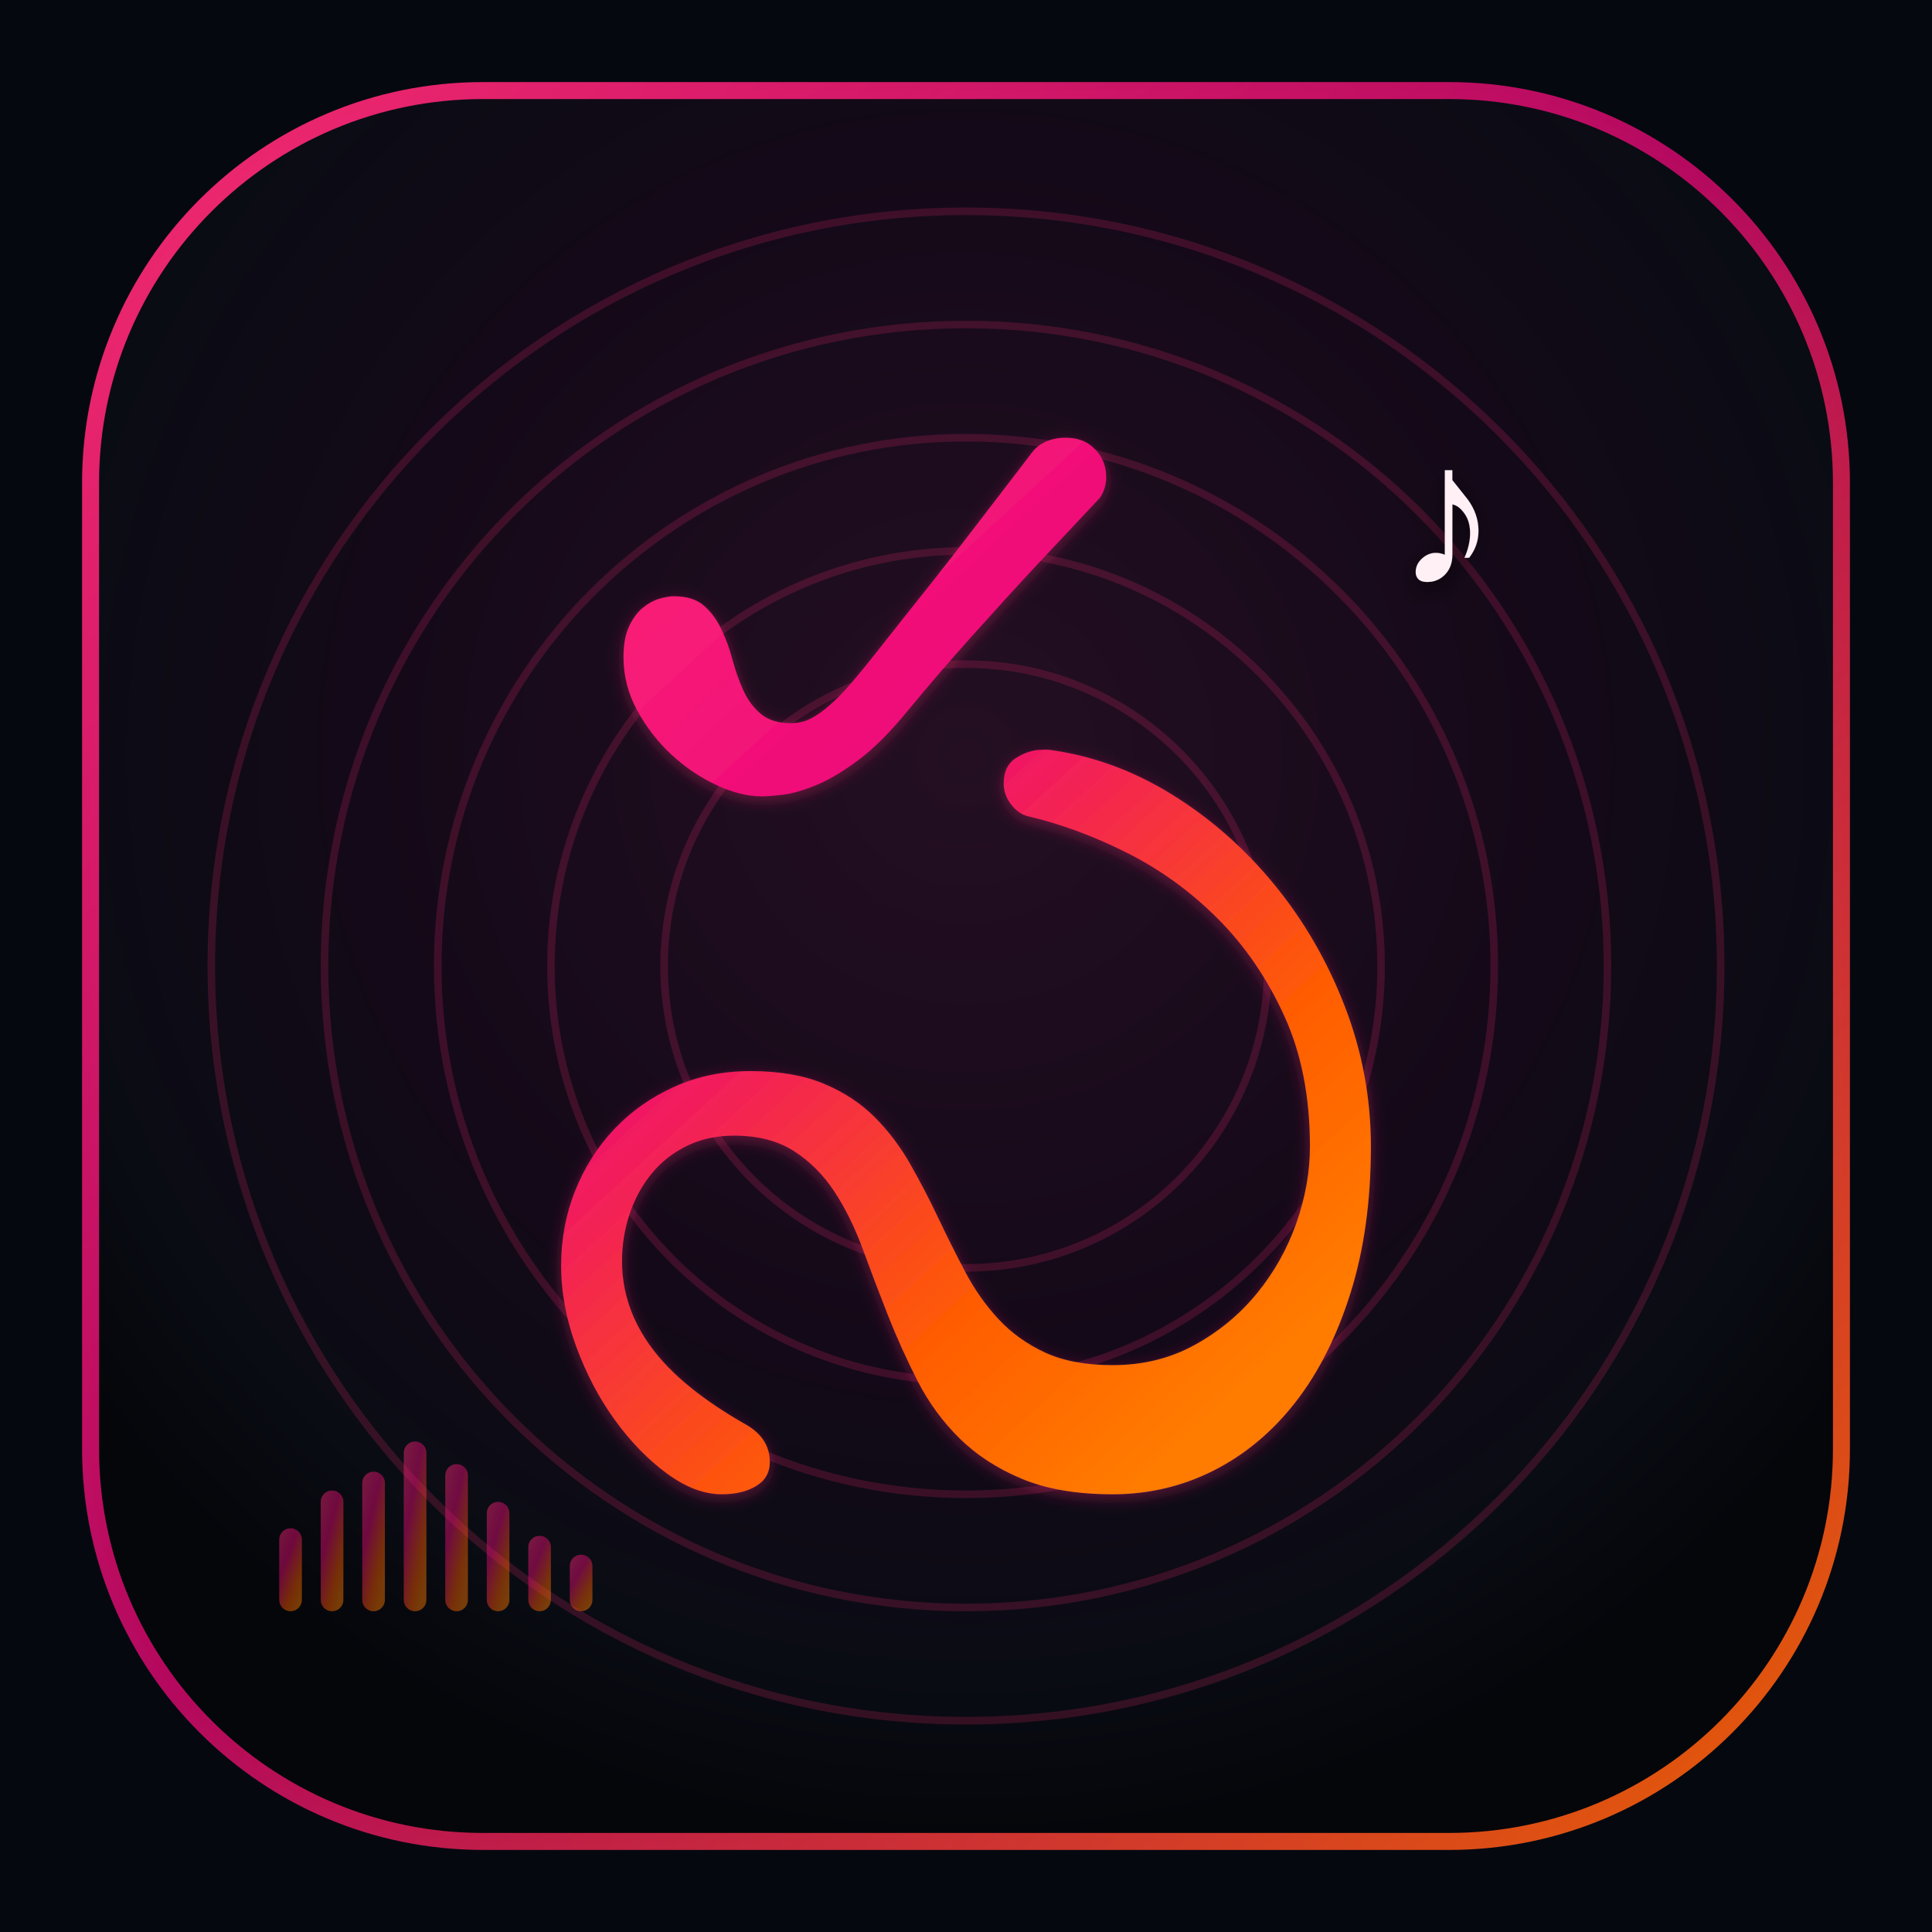
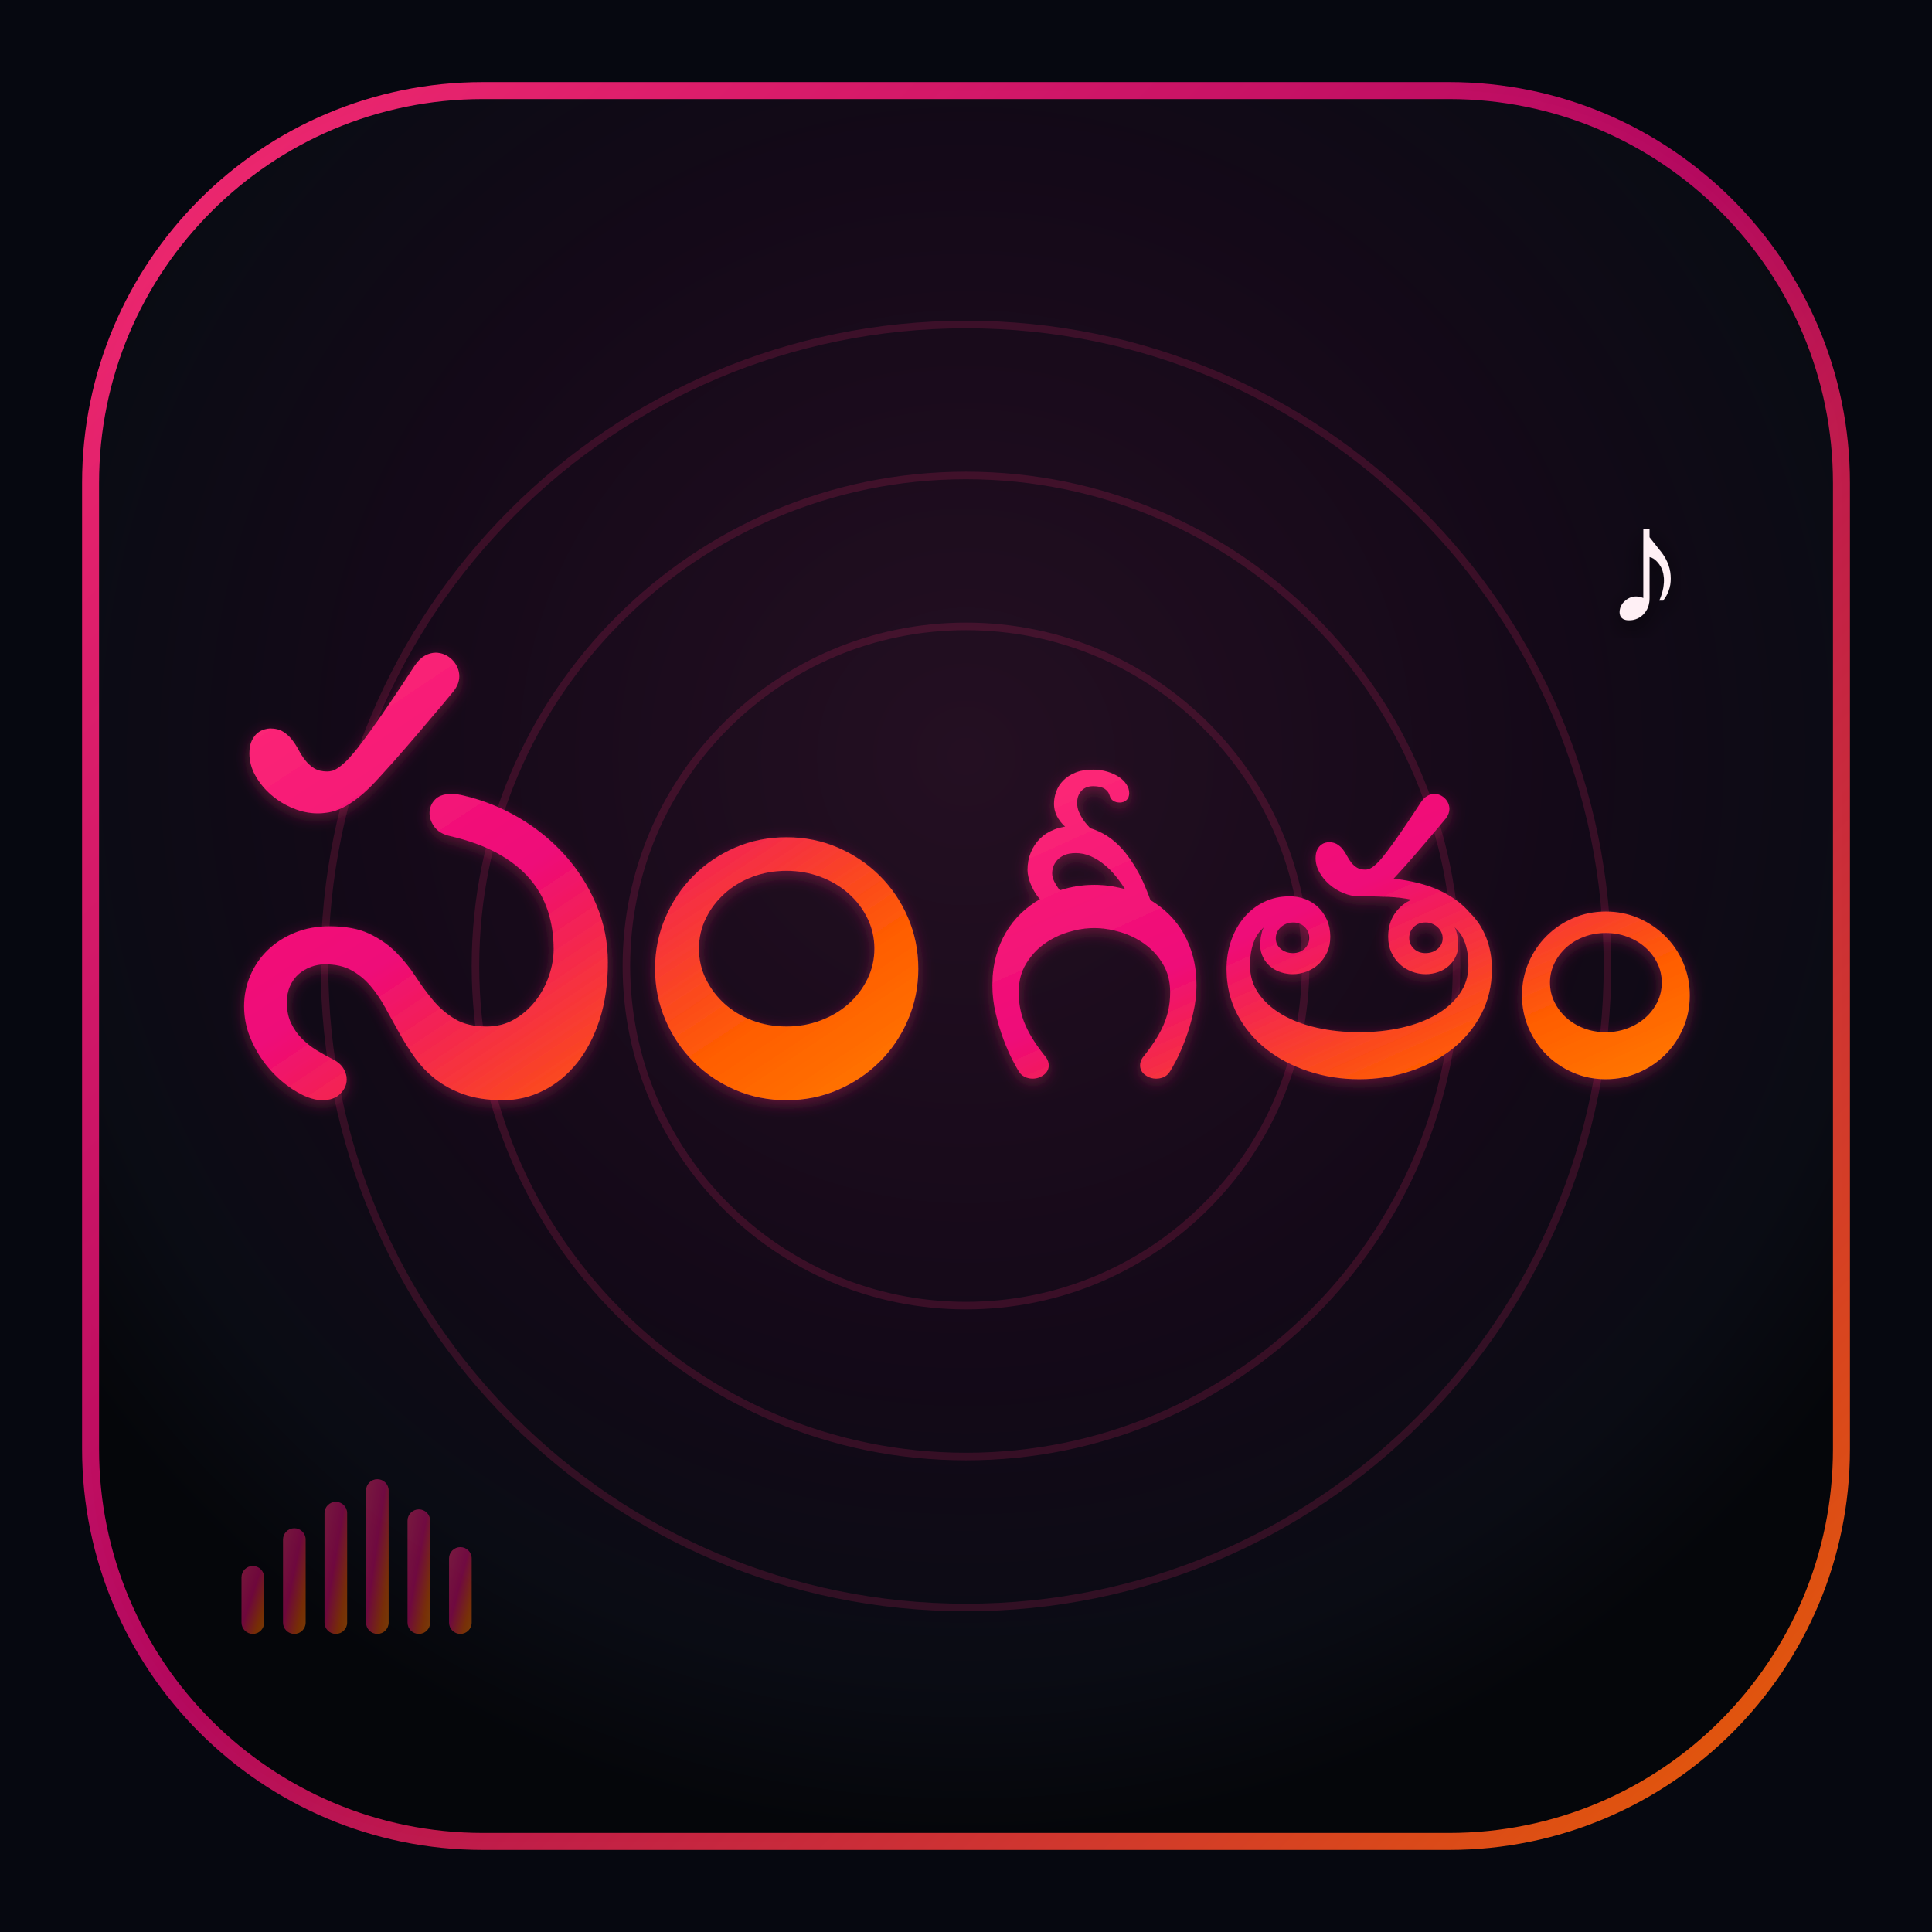
<svg xmlns="http://www.w3.org/2000/svg" viewBox="0 0 512 512" width="512" height="512">
  <defs>
    <radialGradient id="bgGrad" cx="50%" cy="38%" r="62%">
      <stop offset="0%" stop-color="#240f22" />
      <stop offset="55%" stop-color="#140918" />
      <stop offset="85%" stop-color="#0a0c14" />
      <stop offset="100%" stop-color="#05060a" />
    </radialGradient>
-     <linearGradient id="glyphGrad" x1="0%" y1="0%" x2="70%" y2="100%">
+     <linearGradient id="themeGrad" x1="0%" y1="0%" x2="100%" y2="100%">
      <stop offset="0%" stop-color="#ff2d75" />
-       <stop offset="40%" stop-color="#ee0979" />
+       <stop offset="45%" stop-color="#ee0979" />
      <stop offset="80%" stop-color="#ff5e00" />
      <stop offset="100%" stop-color="#ff7b00" />
    </linearGradient>
    <linearGradient id="borderGrad" x1="0%" y1="0%" x2="100%" y2="100%">
      <stop offset="0%" stop-color="#ff2d75" stop-opacity="0.95" />
      <stop offset="48%" stop-color="#ee0979" stop-opacity="0.75" />
      <stop offset="100%" stop-color="#ff6a00" stop-opacity="0.9" />
    </linearGradient>
    <filter id="crispShadow" x="-20%" y="-20%" width="140%" height="140%">
      <feDropShadow dx="0" dy="6" stdDeviation="6" flood-color="#000000" flood-opacity="0.8" />
      <feDropShadow dx="0" dy="1" stdDeviation="2" flood-color="#ff2d75" flood-opacity="0.35" />
    </filter>
    <filter id="subtleNoteShadow" x="-20%" y="-20%" width="140%" height="140%">
      <feDropShadow dx="0" dy="2" stdDeviation="3" flood-color="#000000" flood-opacity="0.6" />
    </filter>
  </defs>
  <rect width="512" height="512" fill="#060810" />
  <rect x="24" y="24" width="464" height="464" rx="104" fill="url(#bgGrad)" stroke="url(#borderGrad)" stroke-width="4.5" />
-   <g opacity="0.18" stroke="#ff2d75" stroke-width="2" fill="none">
-     <circle cx="256" cy="256" r="80" />
-     <circle cx="256" cy="256" r="110" />
-     <circle cx="256" cy="256" r="140" />
+   <g opacity="0.16" stroke="#ff2d75" stroke-width="2" fill="none">
+     <circle cx="256" cy="256" r="90" />
+     <circle cx="256" cy="256" r="130" />
    <circle cx="256" cy="256" r="170" />
-     <circle cx="256" cy="256" r="200" />
  </g>
-   <g opacity="0.45" fill="url(#glyphGrad)">
-     <rect x="74" y="405" width="6" height="22" rx="3" />
-     <rect x="85" y="395" width="6" height="32" rx="3" />
-     <rect x="96" y="390" width="6" height="37" rx="3" />
-     <rect x="107" y="382" width="6" height="45" rx="3" />
-     <rect x="118" y="388" width="6" height="39" rx="3" />
-     <rect x="129" y="398" width="6" height="29" rx="3" />
-     <rect x="140" y="407" width="6" height="20" rx="3" />
-     <rect x="151" y="412" width="6" height="15" rx="3" />
+   <g opacity="0.45" fill="url(#themeGrad)">
+     <rect x="64" y="415" width="6" height="18" rx="3" />
+     <rect x="75" y="405" width="6" height="28" rx="3" />
+     <rect x="86" y="398" width="6" height="35" rx="3" />
+     <rect x="97" y="392" width="6" height="41" rx="3" />
+     <rect x="108" y="400" width="6" height="33" rx="3" />
+     <rect x="119" y="410" width="6" height="23" rx="3" />
  </g>
-   <path d="M 294.87 396.00 Q 280.62 396.00 270.83 391.91 Q 261.04 387.83 254.29 381.17 Q 247.54 374.52 243.17 365.97 Q 238.80 357.41 235.28 348.48 Q 231.76 339.54 228.63 330.99 Q 225.49 322.44 221.12 315.78 Q 216.75 309.13 210.38 305.04 Q 204.01 300.96 194.51 300.96 Q 187.66 300.96 182.15 303.62 Q 176.64 306.28 172.84 310.84 Q 169.03 315.40 166.94 321.49 Q 164.85 327.57 164.85 334.22 Q 164.85 346.58 172.74 357.22 Q 180.63 367.87 197.74 377.56 Q 204.01 381.17 204.01 387.45 Q 204.01 391.63 200.40 393.81 Q 196.79 396.00 191.27 396.00 Q 184.24 396.00 176.73 390.49 Q 169.22 384.97 162.95 376.33 Q 156.68 367.68 152.69 356.84 Q 148.70 346.01 148.70 335.36 Q 148.70 324.91 152.40 315.59 Q 156.11 306.28 162.76 299.25 Q 169.41 292.21 178.63 288.03 Q 187.85 283.85 198.88 283.85 Q 210.28 283.85 218.27 287.17 Q 226.25 290.50 231.76 296.01 Q 237.28 301.53 241.27 308.56 Q 245.26 315.59 248.68 322.82 Q 252.10 330.04 255.81 337.07 Q 259.52 344.11 264.65 349.62 Q 269.78 355.13 277.00 358.46 Q 284.23 361.78 294.87 361.78 Q 306.85 361.78 316.54 356.46 Q 326.24 351.14 333.08 342.78 Q 339.92 334.41 343.54 324.15 Q 347.15 313.88 347.15 303.81 Q 347.15 284.04 340.30 269.12 Q 333.46 254.19 322.72 243.45 Q 311.98 232.71 298.77 226.06 Q 285.56 219.41 272.63 216.37 Q 269.97 215.80 267.98 213.23 Q 265.98 210.66 265.98 207.62 Q 265.98 202.87 269.40 200.78 Q 272.82 198.69 276.24 198.69 L 277.96 198.69 Q 295.06 200.97 310.46 210.47 Q 325.86 219.98 337.64 234.33 Q 349.43 248.68 356.37 266.64 Q 363.30 284.61 363.30 303.81 Q 363.30 325.48 357.89 342.68 Q 352.47 359.88 343.25 371.67 Q 334.03 383.45 321.58 389.73 Q 309.13 396.00 294.87 396.00 Z M 165.23 174.17 Q 165.23 169.03 166.75 165.90 Q 168.27 162.76 170.37 161.05 Q 172.46 159.34 174.74 158.67 Q 177.02 158.01 178.54 158.01 Q 183.67 158.01 186.52 160.48 Q 189.37 162.95 191.18 166.75 Q 192.99 170.56 194.13 174.83 Q 195.27 179.11 196.98 182.91 Q 198.69 186.71 201.63 189.18 Q 204.58 191.66 209.71 191.66 Q 211.04 191.66 212.66 191.27 Q 214.28 190.89 216.37 189.56 Q 218.46 188.23 221.12 185.76 Q 223.78 183.29 227.20 179.11 Q 229.29 176.64 232.43 172.65 Q 235.57 168.65 239.27 164.00 Q 242.98 159.34 246.97 154.30 Q 250.96 149.27 254.76 144.32 Q 263.70 132.73 273.58 119.80 Q 275.10 117.90 277.38 116.95 Q 279.67 116.00 282.33 116.00 Q 286.70 116.00 289.36 118.28 Q 293.16 121.51 293.16 126.45 Q 293.16 129.50 291.45 131.97 Q 282.90 141.09 273.96 150.60 Q 266.36 158.77 257.43 168.75 Q 248.49 178.73 240.51 188.42 Q 233.66 196.79 227.58 201.35 Q 221.50 205.91 216.46 208.00 Q 211.42 210.09 207.72 210.57 Q 204.01 211.04 201.92 211.04 Q 196.22 211.04 189.75 208.00 Q 183.29 204.96 177.87 199.92 Q 172.46 194.89 168.84 188.23 Q 165.23 181.58 165.23 174.17 Z " fill="url(#glyphGrad)" filter="url(#crispShadow)" />
+   <g filter="url(#crispShadow)" fill="url(#themeGrad)">
+     <path d="M 133.28 291.56 Q 127.27 291.56 122.89 290.00 Q 118.52 288.44 115.35 285.94 Q 112.19 283.44 109.88 280.20 Q 107.58 276.95 105.70 273.55 Q 103.83 270.16 102.03 266.91 Q 100.23 263.67 98.09 261.17 Q 95.94 258.67 93.09 257.11 Q 90.23 255.55 86.17 255.55 Q 84.30 255.55 82.46 256.21 Q 80.62 256.88 79.18 258.12 Q 77.73 259.38 76.88 261.29 Q 76.02 263.20 76.02 265.62 Q 76.02 268.83 77.15 271.17 Q 78.28 273.52 80.04 275.27 Q 81.80 277.03 83.91 278.32 Q 86.02 279.61 88.05 280.62 Q 90.08 281.64 90.98 283.09 Q 91.88 284.53 91.88 286.02 Q 91.88 288.20 90.16 289.88 Q 88.44 291.56 85.47 291.56 Q 83.59 291.56 81.56 290.78 Q 78.75 289.69 75.78 287.42 Q 72.81 285.16 70.35 281.99 Q 67.89 278.83 66.29 274.92 Q 64.69 271.02 64.69 266.64 Q 64.69 262.34 66.33 258.52 Q 67.97 254.69 70.94 251.80 Q 73.91 248.91 78.09 247.19 Q 82.27 245.47 87.34 245.47 Q 93.67 245.47 97.81 247.42 Q 101.95 249.38 104.92 252.34 Q 107.89 255.31 110.12 258.75 Q 112.34 262.19 114.84 265.16 Q 117.34 268.12 120.62 270.08 Q 123.91 272.03 128.98 272.03 Q 133.05 272.03 136.33 270.12 Q 139.61 268.20 141.91 265.23 Q 144.22 262.27 145.47 258.63 Q 146.72 255.00 146.72 251.56 Q 146.72 246.17 145.20 241.45 Q 143.67 236.72 140.39 232.89 Q 137.11 229.06 131.88 226.17 Q 126.64 223.28 119.22 221.56 Q 116.48 220.94 115.16 219.18 Q 113.83 217.42 113.83 215.47 Q 113.83 213.44 115.27 211.91 Q 116.72 210.39 119.69 210.39 Q 121.09 210.39 122.97 210.86 Q 130.62 212.66 137.54 216.72 Q 144.45 220.78 149.69 226.60 Q 154.92 232.42 158.01 239.69 Q 161.09 246.95 161.09 255.08 Q 161.09 263.44 158.91 270.20 Q 156.72 276.95 152.93 281.68 Q 149.14 286.41 144.06 288.98 Q 138.98 291.56 133.28 291.56 Z M 66.09 199.69 Q 66.09 197.58 66.72 196.29 Q 67.34 195.00 68.20 194.30 Q 69.06 193.59 70.00 193.32 Q 70.94 193.05 71.56 193.05 Q 73.67 193.05 75.04 193.91 Q 76.41 194.77 77.38 196.02 Q 78.36 197.27 79.14 198.75 Q 79.92 200.23 80.90 201.48 Q 81.88 202.73 83.24 203.59 Q 84.61 204.45 86.72 204.45 Q 87.27 204.45 87.93 204.30 Q 88.59 204.14 89.45 203.59 Q 90.31 203.05 91.41 202.03 Q 92.50 201.02 93.91 199.30 Q 94.77 198.28 95.94 196.72 Q 97.11 195.16 98.40 193.36 Q 99.69 191.56 101.05 189.61 Q 102.42 187.66 103.67 185.78 Q 106.64 181.41 109.84 176.48 Q 111.09 174.61 112.54 173.79 Q 113.98 172.97 115.47 172.97 Q 116.72 172.97 117.85 173.48 Q 118.98 173.98 119.84 174.84 Q 120.70 175.70 121.21 176.84 Q 121.72 177.97 121.72 179.22 Q 121.72 181.17 120.31 183.05 Q 117.19 186.88 113.83 190.78 Q 110.94 194.22 107.46 198.24 Q 103.98 202.27 100.47 206.09 Q 97.50 209.38 95.12 211.25 Q 92.73 213.12 90.78 214.06 Q 88.83 215.00 87.23 215.27 Q 85.62 215.55 84.22 215.55 Q 80.94 215.55 77.70 214.22 Q 74.45 212.89 71.88 210.66 Q 69.30 208.44 67.70 205.59 Q 66.09 202.73 66.09 199.69 Z M 173.59 256.72 Q 173.59 249.53 176.33 243.16 Q 179.06 236.80 183.79 232.07 Q 188.52 227.34 194.84 224.61 Q 201.17 221.88 208.44 221.88 Q 215.70 221.88 222.03 224.61 Q 228.36 227.34 233.12 232.07 Q 237.89 236.80 240.62 243.16 Q 243.36 249.53 243.36 256.72 Q 243.36 263.91 240.62 270.27 Q 237.89 276.64 233.12 281.37 Q 228.36 286.09 222.03 288.83 Q 215.70 291.56 208.44 291.56 Q 201.17 291.56 194.84 288.83 Q 188.52 286.09 183.79 281.37 Q 179.06 276.64 176.33 270.27 Q 173.59 263.91 173.59 256.72 Z M 185.23 251.41 Q 185.23 255.70 187.07 259.45 Q 188.91 263.20 192.03 266.02 Q 195.16 268.83 199.38 270.43 Q 203.59 272.03 208.44 272.03 Q 213.20 272.03 217.46 270.43 Q 221.72 268.83 224.88 266.02 Q 228.05 263.20 229.88 259.45 Q 231.72 255.70 231.72 251.41 Q 231.72 247.11 229.88 243.36 Q 228.05 239.61 224.88 236.80 Q 221.72 233.98 217.46 232.38 Q 213.20 230.78 208.44 230.78 Q 203.59 230.78 199.38 232.38 Q 195.16 233.98 192.03 236.80 Q 188.91 239.61 187.07 243.36 Q 185.23 247.11 185.23 251.41 Z " />
+     <path d="M 289.98 245.95 Q 286.65 245.95 283.11 247.02 Q 279.57 248.09 276.66 250.21 Q 273.75 252.33 271.85 255.52 Q 269.96 258.70 269.96 262.94 Q 269.96 265.33 270.41 267.49 Q 270.86 269.66 271.78 271.75 Q 272.70 273.84 274.07 275.94 Q 275.44 278.03 277.28 280.32 Q 277.93 281.31 277.93 282.31 Q 277.93 283.85 276.61 284.85 Q 275.29 285.85 273.65 285.85 Q 272.75 285.85 271.88 285.52 Q 271.01 285.20 270.31 284.40 Q 269.61 283.41 268.37 281.02 Q 267.12 278.62 265.93 275.44 Q 264.73 272.25 263.86 268.51 Q 262.99 264.78 262.99 261.09 Q 262.99 257.01 263.93 253.50 Q 264.88 249.99 266.55 247.15 Q 268.22 244.31 270.53 242.09 Q 272.85 239.88 275.59 238.28 Q 274.89 237.54 274.29 236.56 Q 273.70 235.59 273.25 234.55 Q 272.80 233.50 272.55 232.48 Q 272.30 231.46 272.30 230.56 Q 272.30 228.02 273.17 225.91 Q 274.04 223.79 275.64 222.22 Q 277.23 220.65 279.52 219.78 Q 281.81 218.91 284.60 218.91 Q 287.54 218.91 290.03 219.86 Q 292.52 220.80 294.56 222.37 Q 296.61 223.94 298.23 225.98 Q 299.84 228.02 301.11 230.21 Q 302.38 232.41 303.31 234.57 Q 304.23 236.74 304.87 238.53 Q 307.56 240.13 309.80 242.34 Q 312.05 244.56 313.66 247.37 Q 315.28 250.19 316.18 253.62 Q 317.08 257.06 317.08 261.09 Q 317.08 264.78 316.20 268.51 Q 315.33 272.25 314.14 275.44 Q 312.94 278.62 311.70 281.02 Q 310.45 283.41 309.75 284.40 Q 309.06 285.20 308.19 285.52 Q 307.31 285.85 306.42 285.85 Q 304.77 285.85 303.45 284.85 Q 302.13 283.85 302.13 282.31 Q 302.13 281.31 302.78 280.32 Q 304.62 278.03 305.99 275.94 Q 307.36 273.84 308.29 271.75 Q 309.21 269.66 309.66 267.49 Q 310.10 265.33 310.10 262.94 Q 310.10 258.70 308.21 255.52 Q 306.32 252.33 303.40 250.21 Q 300.49 248.09 296.91 247.02 Q 293.32 245.95 289.98 245.95 Z M 290.03 234.50 Q 294.12 234.50 298.15 235.64 Q 297.10 233.95 295.71 232.23 Q 294.32 230.51 292.65 229.14 Q 290.98 227.77 289.09 226.93 Q 287.19 226.08 285.10 226.08 Q 283.26 226.08 282.04 226.63 Q 280.82 227.18 280.12 228.00 Q 279.42 228.82 279.12 229.74 Q 278.83 230.66 278.83 231.46 Q 278.83 232.51 279.42 233.68 Q 280.02 234.85 280.87 235.94 Q 285.35 234.50 290.03 234.50 Z M 283.11 219.71 Q 281.52 218.66 280.42 216.87 Q 279.32 215.07 279.32 212.98 Q 279.32 211.39 279.90 209.79 Q 280.47 208.20 281.71 206.91 Q 282.96 205.61 284.90 204.79 Q 286.84 203.97 289.63 203.97 Q 291.68 203.97 293.42 204.49 Q 295.16 205.01 296.46 205.86 Q 297.75 206.71 298.50 207.83 Q 299.25 208.95 299.25 210.19 Q 299.25 211.39 298.52 212.04 Q 297.80 212.68 296.76 212.68 Q 295.71 212.68 295.01 212.21 Q 294.32 211.74 294.12 210.99 Q 293.87 210.09 293.37 209.57 Q 292.87 209.05 292.22 208.77 Q 291.58 208.50 290.90 208.43 Q 290.23 208.35 289.63 208.35 Q 287.74 208.35 286.60 209.57 Q 285.45 210.79 285.45 212.78 Q 285.45 214.03 285.90 215.10 Q 286.35 216.17 286.94 217.07 Q 287.54 217.96 288.16 218.64 Q 288.79 219.31 289.09 219.71 Z M 360.21 286.00 Q 353.13 286.00 346.76 283.90 Q 340.38 281.81 335.55 278.00 Q 330.72 274.19 327.88 268.79 Q 325.04 263.38 325.04 256.81 Q 325.04 252.78 326.27 249.27 Q 327.49 245.75 329.70 243.14 Q 331.92 240.52 334.98 239.03 Q 338.04 237.54 341.78 237.54 Q 343.97 237.54 345.91 238.28 Q 347.86 239.03 349.32 240.42 Q 350.79 241.82 351.67 243.81 Q 352.54 245.80 352.54 248.24 Q 352.54 250.58 351.69 252.40 Q 350.84 254.22 349.45 255.52 Q 348.05 256.81 346.26 257.48 Q 344.47 258.16 342.58 258.16 Q 340.93 258.16 339.36 257.63 Q 337.79 257.11 336.60 256.09 Q 335.40 255.07 334.68 253.62 Q 333.96 252.18 333.96 250.39 Q 333.96 249.99 334.01 249.36 Q 334.06 248.74 334.18 248.07 Q 334.31 247.40 334.48 246.77 Q 334.66 246.15 334.96 245.70 Q 334.26 246.35 333.61 247.17 Q 332.96 248.00 332.44 249.19 Q 331.92 250.39 331.59 252.03 Q 331.27 253.67 331.27 255.91 Q 331.27 260.05 333.56 263.31 Q 335.85 266.57 339.76 268.86 Q 343.67 271.15 348.95 272.35 Q 354.23 273.54 360.21 273.54 Q 366.18 273.54 371.46 272.35 Q 376.74 271.15 380.65 268.86 Q 384.56 266.57 386.85 263.31 Q 389.14 260.05 389.14 255.91 Q 389.14 253.67 388.82 252.03 Q 388.50 250.39 387.97 249.19 Q 387.45 248.00 386.80 247.17 Q 386.16 246.35 385.46 245.70 Q 385.76 246.15 385.93 246.77 Q 386.11 247.40 386.23 248.07 Q 386.35 248.74 386.40 249.36 Q 386.45 249.99 386.45 250.39 Q 386.45 252.18 385.73 253.62 Q 385.01 255.07 383.81 256.09 Q 382.62 257.11 381.05 257.63 Q 379.48 258.16 377.84 258.16 Q 375.95 258.16 374.15 257.48 Q 372.36 256.81 370.96 255.52 Q 369.57 254.22 368.72 252.40 Q 367.88 250.58 367.88 248.24 Q 367.88 244.66 369.62 242.12 Q 371.36 239.58 374.10 238.43 Q 371.26 237.83 367.98 237.69 Q 364.69 237.54 360.75 237.54 L 360.21 237.54 Q 358.12 237.54 356.05 236.69 Q 353.98 235.84 352.34 234.42 Q 350.69 233.00 349.67 231.19 Q 348.65 229.37 348.65 227.43 Q 348.65 226.08 349.05 225.26 Q 349.45 224.44 350.00 223.99 Q 350.54 223.54 351.14 223.37 Q 351.74 223.19 352.14 223.19 Q 353.48 223.19 354.35 223.74 Q 355.23 224.29 355.85 225.08 Q 356.47 225.88 356.97 226.83 Q 357.47 227.77 358.09 228.57 Q 358.71 229.37 359.58 229.92 Q 360.46 230.46 361.80 230.46 Q 362.15 230.46 362.57 230.36 Q 363.00 230.26 363.54 229.92 Q 364.09 229.57 364.79 228.92 Q 365.49 228.27 366.38 227.18 Q 366.93 226.53 367.68 225.53 Q 368.42 224.54 369.25 223.39 Q 370.07 222.25 370.94 221.00 Q 371.81 219.76 372.61 218.56 Q 374.50 215.77 376.54 212.63 Q 377.34 211.44 378.26 210.92 Q 379.18 210.39 380.13 210.39 Q 380.93 210.39 381.65 210.72 Q 382.37 211.04 382.92 211.59 Q 383.47 212.14 383.79 212.86 Q 384.11 213.58 384.11 214.38 Q 384.11 215.62 383.22 216.82 Q 381.22 219.26 379.08 221.75 Q 377.24 223.94 375.02 226.50 Q 372.81 229.07 370.57 231.51 L 369.32 232.85 Q 376.64 233.70 381.62 236.04 Q 386.60 238.38 389.59 241.97 Q 392.33 244.61 393.85 248.44 Q 395.37 252.28 395.37 256.81 Q 395.37 263.38 392.53 268.79 Q 389.69 274.19 384.86 278.00 Q 380.03 281.81 373.65 283.90 Q 367.28 286.00 360.21 286.00 Z M 338.09 248.64 Q 338.09 250.34 339.41 251.46 Q 340.73 252.58 342.63 252.58 Q 344.52 252.58 345.74 251.41 Q 346.96 250.24 346.96 248.54 Q 346.96 246.85 345.74 245.65 Q 344.52 244.46 342.63 244.46 Q 341.68 244.46 340.86 244.81 Q 340.04 245.16 339.41 245.73 Q 338.79 246.30 338.44 247.05 Q 338.09 247.80 338.09 248.64 Z M 382.32 248.64 Q 382.32 247.80 381.97 247.05 Q 381.62 246.30 381.00 245.73 Q 380.38 245.16 379.56 244.81 Q 378.73 244.46 377.79 244.46 Q 375.90 244.46 374.68 245.65 Q 373.46 246.85 373.46 248.54 Q 373.46 250.24 374.68 251.41 Q 375.90 252.58 377.79 252.58 Q 379.68 252.58 381.00 251.46 Q 382.32 250.34 382.32 248.64 Z M 403.34 263.78 Q 403.34 259.20 405.08 255.14 Q 406.82 251.08 409.84 248.07 Q 412.85 245.06 416.88 243.31 Q 420.92 241.57 425.55 241.57 Q 430.18 241.57 434.22 243.31 Q 438.25 245.06 441.29 248.07 Q 444.33 251.08 446.07 255.14 Q 447.81 259.20 447.81 263.78 Q 447.81 268.37 446.07 272.42 Q 444.33 276.48 441.29 279.50 Q 438.25 282.51 434.22 284.25 Q 430.18 286.00 425.55 286.00 Q 420.92 286.00 416.88 284.25 Q 412.85 282.51 409.84 279.50 Q 406.82 276.48 405.08 272.42 Q 403.34 268.37 403.34 263.78 Z M 410.76 260.40 Q 410.76 263.14 411.93 265.53 Q 413.10 267.92 415.09 269.71 Q 417.08 271.50 419.77 272.52 Q 422.46 273.54 425.55 273.54 Q 428.59 273.54 431.30 272.52 Q 434.02 271.50 436.03 269.71 Q 438.05 267.92 439.22 265.53 Q 440.39 263.14 440.39 260.40 Q 440.39 257.66 439.22 255.27 Q 438.05 252.88 436.03 251.08 Q 434.02 249.29 431.30 248.27 Q 428.59 247.25 425.55 247.25 Q 422.46 247.25 419.77 248.27 Q 417.08 249.29 415.09 251.08 Q 413.10 252.88 411.93 255.27 Q 410.76 257.66 410.76 260.40 Z " />
+   </g>
  <g filter="url(#subtleNoteShadow)">
-     <text x="370" y="155" font-family="-apple-system, BlinkMacSystemFont, Arial, sans-serif" font-size="54" font-weight="bold" fill="#fff0f5">♪</text>
+     <text x="425" y="165" font-family="-apple-system, BlinkMacSystemFont, Arial, sans-serif" font-size="44" font-weight="bold" fill="#fff0f5">♪</text>
  </g>
</svg>
